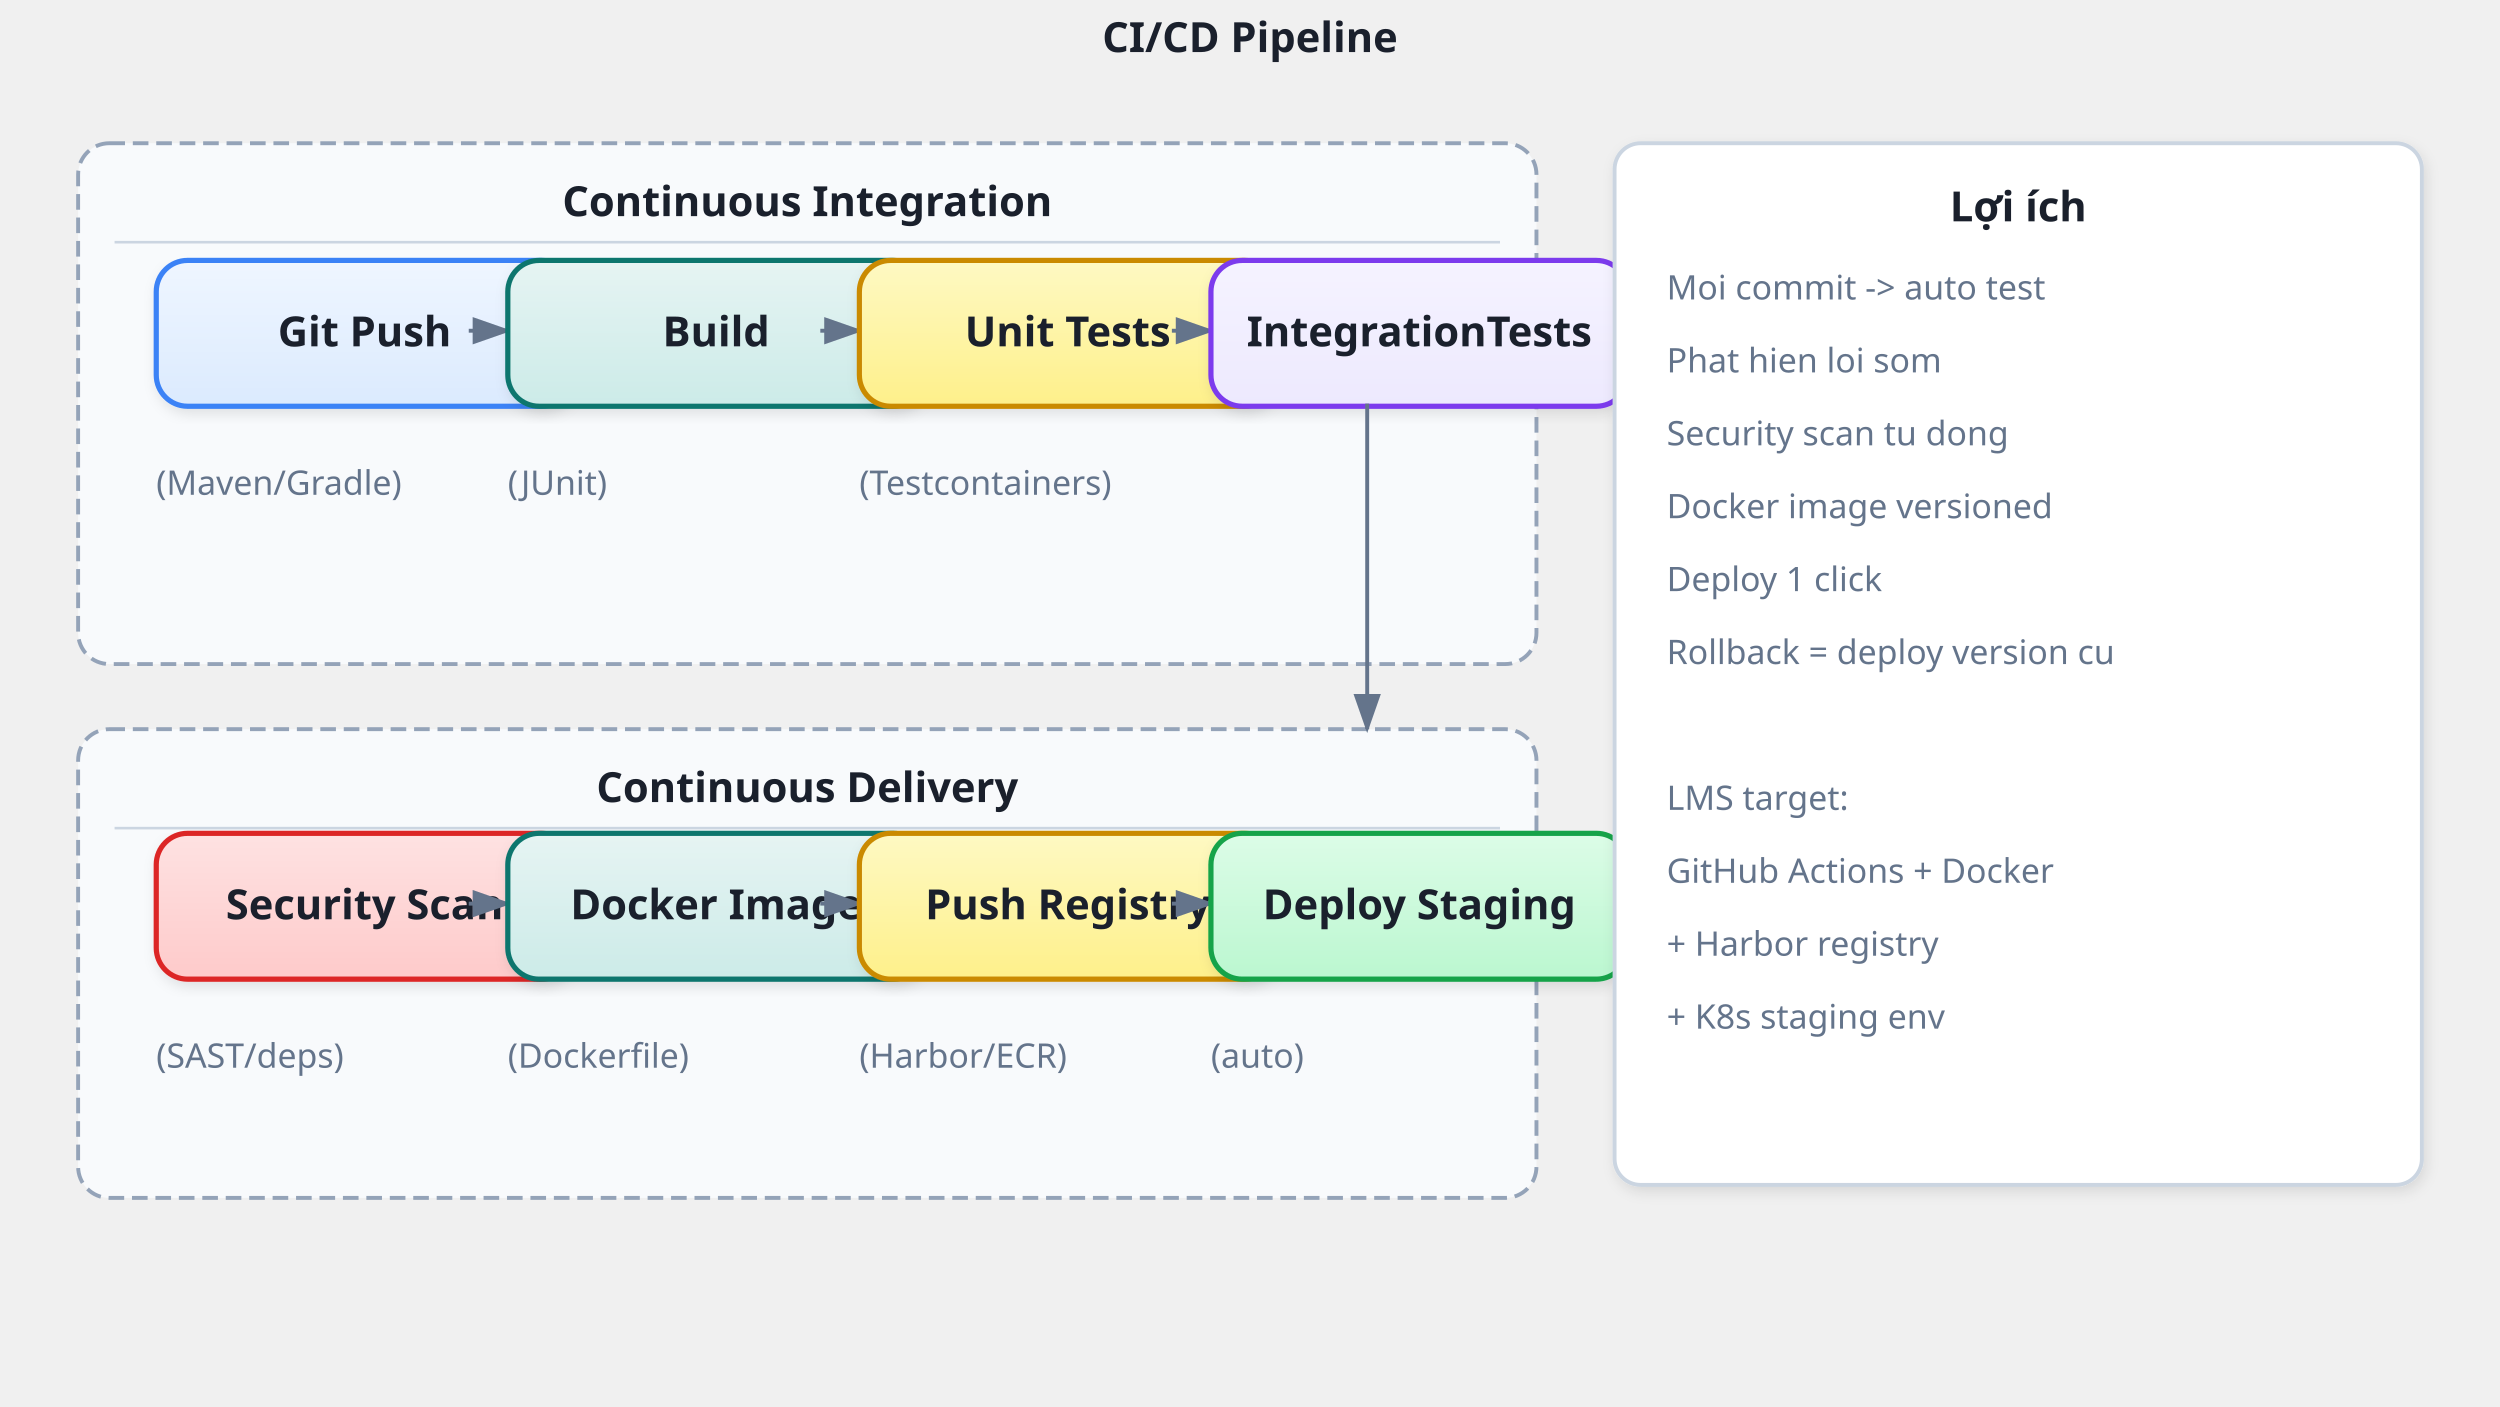
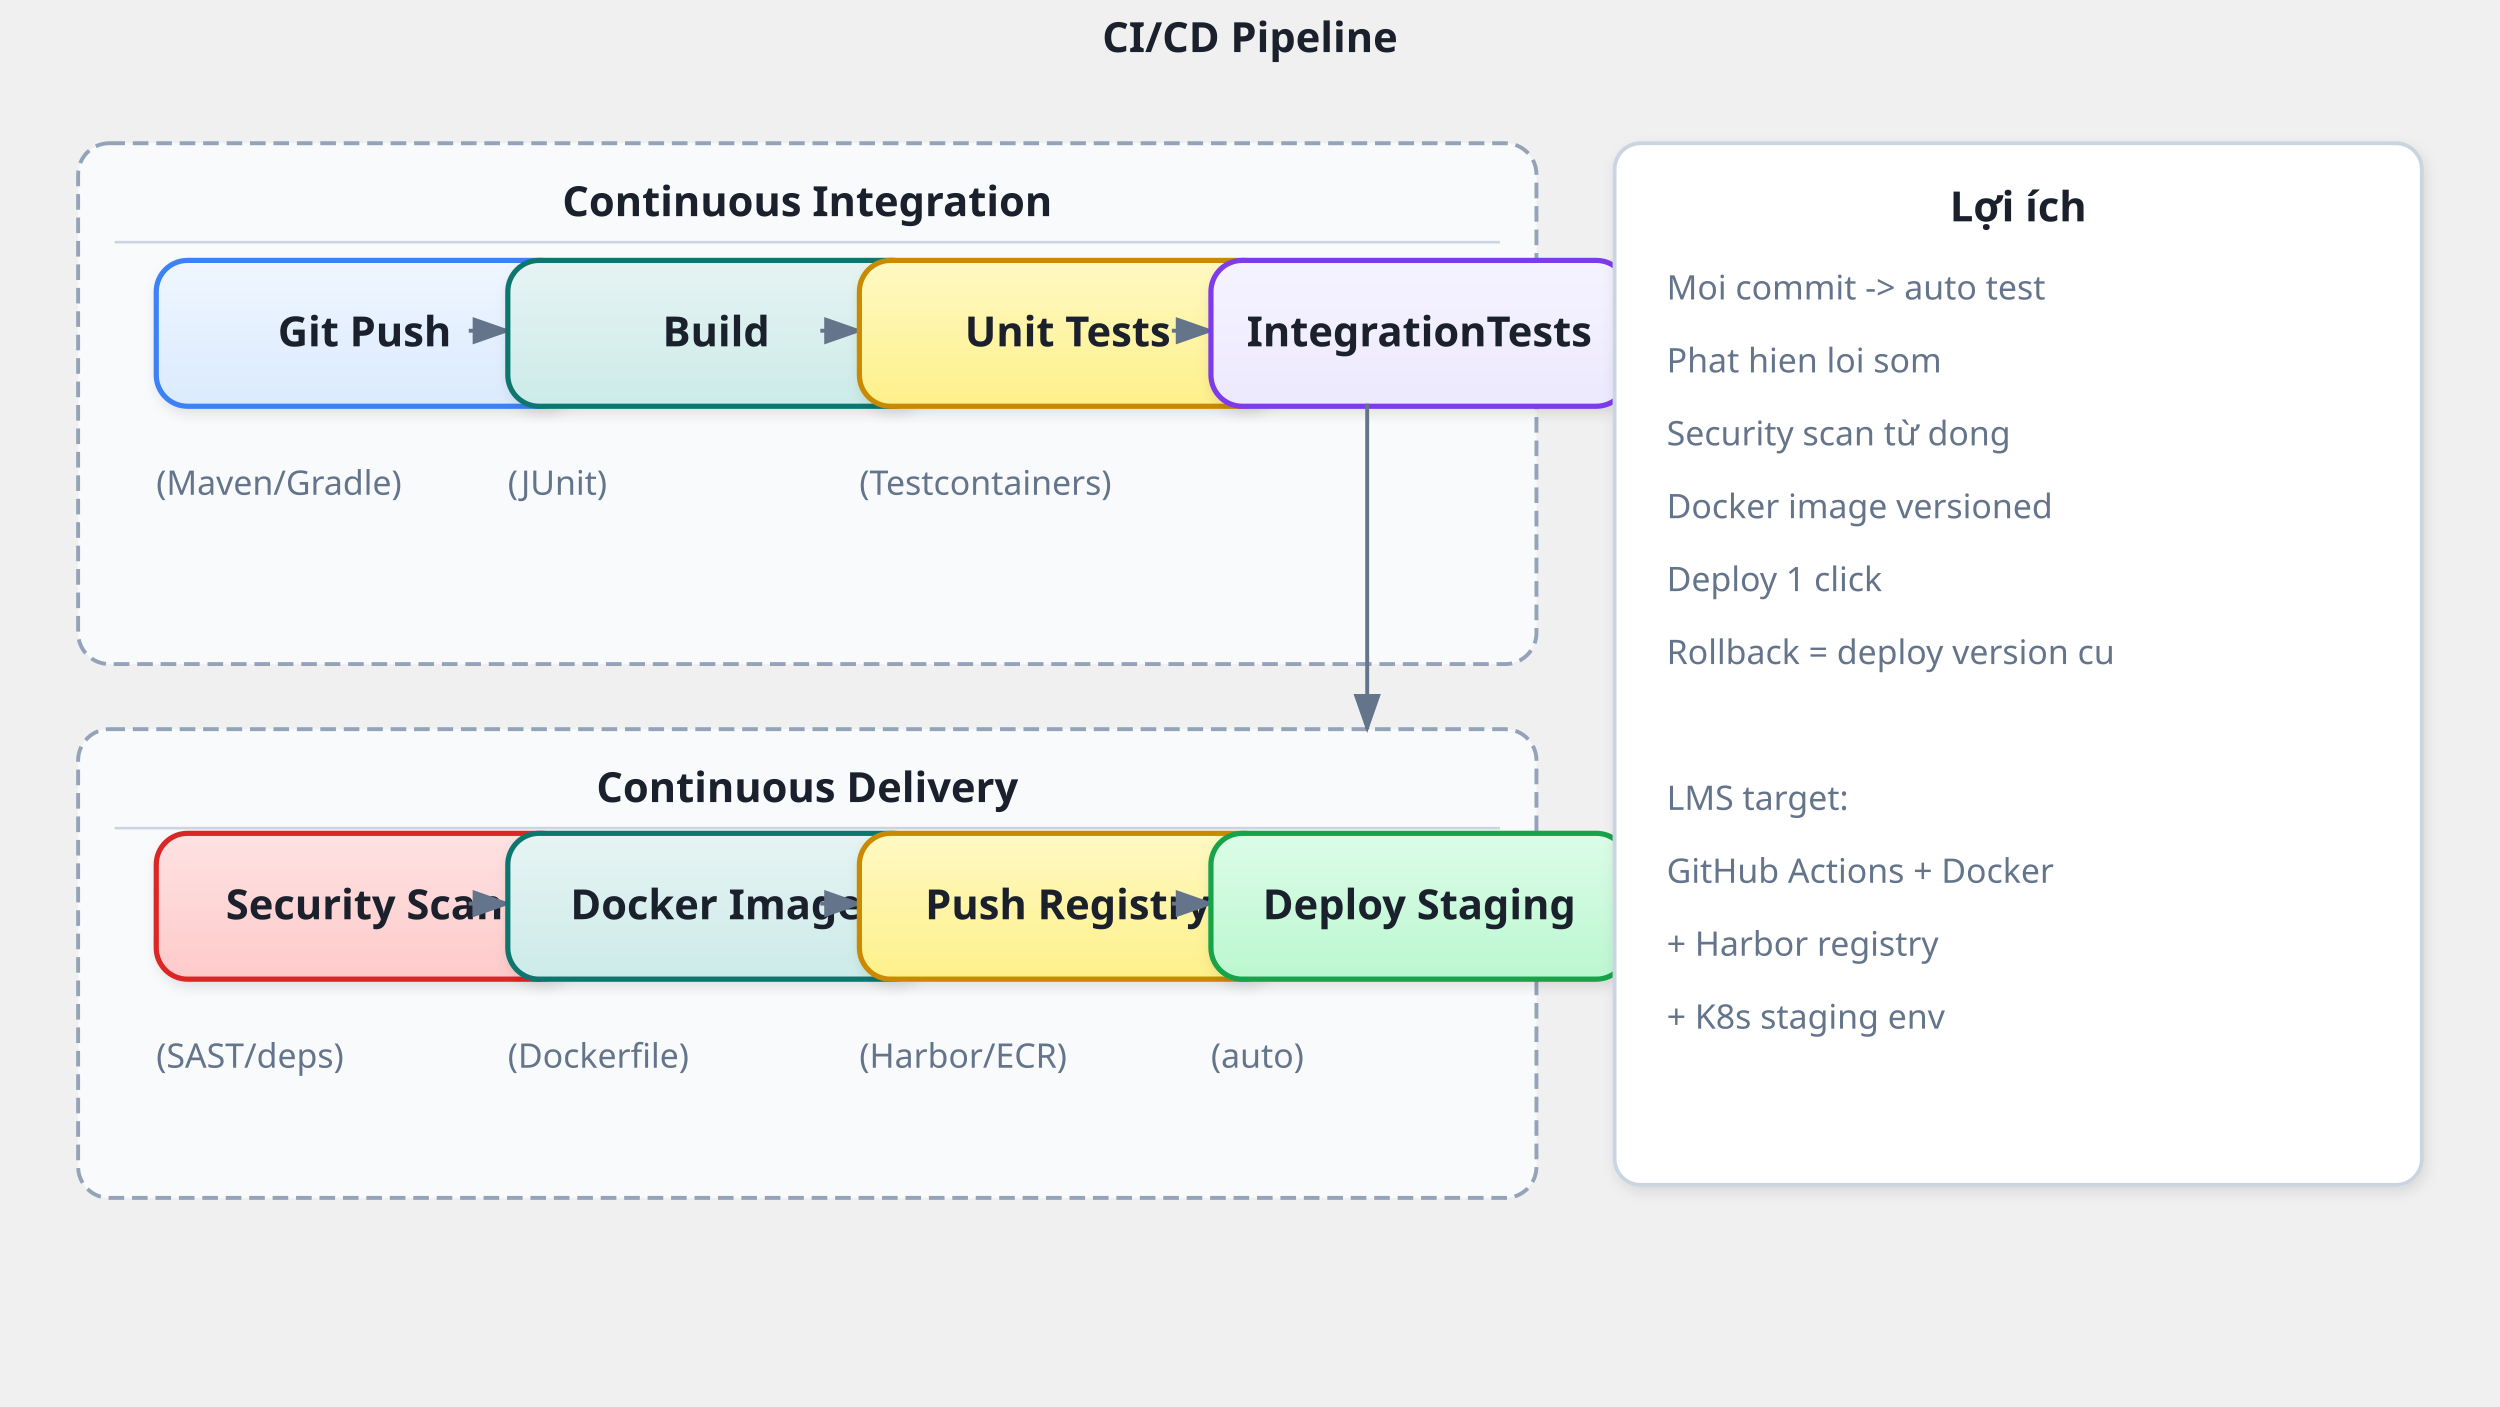
<svg xmlns="http://www.w3.org/2000/svg" viewBox="0 0 960 540" width="100%" height="100%">
  <defs>
    <marker id="arrowhead" markerWidth="10" markerHeight="7" refX="9" refY="3.5" orient="auto">
      <polygon points="0 0, 10 3.5, 0 7" fill="#64748b" />
    </marker>
    <marker id="arrowhead-danger" markerWidth="10" markerHeight="7" refX="9" refY="3.5" orient="auto">
      <polygon points="0 0, 10 3.5, 0 7" fill="#dc2626" />
    </marker>
    <filter id="shadow" x="-4%" y="-4%" width="108%" height="116%">
      <feDropShadow dx="1" dy="2" stdDeviation="2.5" flood-color="#0000001a" />
    </filter>
    <linearGradient id="grad-service" x1="0" y1="0" x2="0" y2="1">
      <stop offset="0%" stop-color="#e6f4f3" />
      <stop offset="100%" stop-color="#ccebe8" />
    </linearGradient>
    <linearGradient id="grad-storage" x1="0" y1="0" x2="0" y2="1">
      <stop offset="0%" stop-color="#dbeafe" />
      <stop offset="100%" stop-color="#bfdbfe" />
    </linearGradient>
    <linearGradient id="grad-event" x1="0" y1="0" x2="0" y2="1">
      <stop offset="0%" stop-color="#fef9c3" />
      <stop offset="100%" stop-color="#fef08a" />
    </linearGradient>
    <linearGradient id="grad-success" x1="0" y1="0" x2="0" y2="1">
      <stop offset="0%" stop-color="#dcfce7" />
      <stop offset="100%" stop-color="#bbf7d0" />
    </linearGradient>
    <linearGradient id="grad-danger" x1="0" y1="0" x2="0" y2="1">
      <stop offset="0%" stop-color="#fee2e2" />
      <stop offset="100%" stop-color="#fecaca" />
    </linearGradient>
    <linearGradient id="grad-warning" x1="0" y1="0" x2="0" y2="1">
      <stop offset="0%" stop-color="#fff7ed" />
      <stop offset="100%" stop-color="#ffedd5" />
    </linearGradient>
    <linearGradient id="grad-info" x1="0" y1="0" x2="0" y2="1">
      <stop offset="0%" stop-color="#eff6ff" />
      <stop offset="100%" stop-color="#dbeafe" />
    </linearGradient>
    <linearGradient id="grad-highlight" x1="0" y1="0" x2="0" y2="1">
      <stop offset="0%" stop-color="#f5f3ff" />
      <stop offset="100%" stop-color="#ede9fe" />
    </linearGradient>
    <linearGradient id="grad-legacy" x1="0" y1="0" x2="0" y2="1">
      <stop offset="0%" stop-color="#f3f4f6" />
      <stop offset="100%" stop-color="#e5e7eb" />
    </linearGradient>
  </defs>
  <style>
    text {
      font-family: 'Segoe UI', system-ui, -apple-system, sans-serif;
      font-size: 14px;
      fill: #1a202c;
    }
    .title { font-weight: 600; font-size: 16px; }
    .small { font-size: 12px; }
    .subtitle { font-size: 13px; fill: #64748b; }
    .mono { font-family: 'Consolas', 'DejaVu Sans Mono', monospace; font-size: 12px; }

    .cluster { fill: #f8fafc; stroke: #94a3b8; stroke-width: 1.5; stroke-dasharray: 6 3; }
    .service { fill: url(#grad-service); stroke: #0f766e; stroke-width: 2.0; filter: url(#shadow); }
    .storage { fill: url(#grad-storage); stroke: #2563eb; stroke-width: 2.0; filter: url(#shadow); }
    .event   { fill: url(#grad-event);   stroke: #ca8a04;   stroke-width: 2.0; filter: url(#shadow); }
    .success { fill: url(#grad-success); stroke: #16a34a; stroke-width: 2.0; filter: url(#shadow); }
    .danger  { fill: url(#grad-danger);  stroke: #dc2626;  stroke-width: 2.0; filter: url(#shadow); }
    .warning { fill: url(#grad-warning); stroke: #ea580c; stroke-width: 2.0; filter: url(#shadow); }
    .info    { fill: url(#grad-info);    stroke: #3b82f6;    stroke-width: 2.0; filter: url(#shadow); }
    .highlight { fill: url(#grad-highlight); stroke: #7c3aed; stroke-width: 2.0; filter: url(#shadow); }
    .legacy  { fill: url(#grad-legacy);  stroke: #9ca3af;  stroke-width: 1.5; filter: url(#shadow); }
    .note    { fill: #ffffff;    stroke: #cbd5e1;   stroke-width: 1.5; filter: url(#shadow); }
    .step    { fill: #ffffff;    stroke: #94a3b8;         stroke-width: 1.5; filter: url(#shadow); }

    .service-flat { fill: #e6f4f3; stroke: #0f766e; stroke-width: 1.5; }
    .storage-flat { fill: #dbeafe; stroke: #2563eb; stroke-width: 1.5; }
    .event-flat   { fill: #fef9c3;   stroke: #ca8a04;   stroke-width: 1.5; }

    .arrow {
      stroke: #64748b; stroke-width: 1.5; fill: none;
      marker-end: url(#arrowhead);
    }
    .arrow-dashed {
      stroke: #64748b; stroke-width: 1.5; fill: none;
      stroke-dasharray: 6 3; marker-end: url(#arrowhead);
    }
    .arrow-danger {
      stroke: #dc2626; stroke-width: 2.0; fill: none;
      marker-end: url(#arrowhead-danger);
    }
    .arrow-bg { fill: #ffffff; opacity: 0.92; }
    .lifeline {
      stroke: #94a3b8; stroke-width: 1.0;
      stroke-dasharray: 4 3; fill: none;
    }
    .separator {
      stroke: #cbd5e1; stroke-width: 1.0;
    }
  </style>
  <text x="480" y="20" text-anchor="middle" class="title">CI/CD Pipeline</text>
  <rect x="30" y="55" width="560" height="200" rx="12" class="cluster" />
  <text x="310.0" y="83" text-anchor="middle" class="title">Continuous Integration</text>
  <line x1="44" y1="93" x2="576" y2="93" class="separator" />
  <rect x="60" y="100" width="160" height="56" rx="12" class="info" />
  <text x="140.0" y="133.0" text-anchor="middle" class="title">Git Push</text>
  <path d="M 180 127 L 195 127" class="arrow" />
  <rect x="195" y="100" width="160" height="56" rx="12" class="service" />
  <text x="275.0" y="133.0" text-anchor="middle" class="title">Build</text>
  <path d="M 315 127 L 330 127" class="arrow" />
  <rect x="330" y="100" width="160" height="56" rx="12" class="event" />
  <text x="410.0" y="133.0" text-anchor="middle" class="title">Unit Tests</text>
  <path d="M 450 127 L 465 127" class="arrow" />
  <rect x="465" y="100" width="160" height="56" rx="12" class="highlight" />
  <text x="545.0" y="133.0" text-anchor="middle" class="title">Integration
Tests</text>
  <text x="60" y="190" class="subtitle">(Maven/Gradle)</text>
  <text x="195" y="190" class="subtitle">(JUnit)</text>
  <text x="330" y="190" class="subtitle">(Testcontainers)</text>
  <rect x="30" y="280" width="560" height="180" rx="12" class="cluster" />
  <text x="310.0" y="308" text-anchor="middle" class="title">Continuous Delivery</text>
  <line x1="44" y1="318" x2="576" y2="318" class="separator" />
  <rect x="60" y="320" width="160" height="56" rx="12" class="danger" />
  <text x="140.0" y="353.0" text-anchor="middle" class="title">Security Scan</text>
  <path d="M 180 347 L 195 347" class="arrow" />
  <rect x="195" y="320" width="160" height="56" rx="12" class="service" />
  <text x="275.0" y="353.0" text-anchor="middle" class="title">Docker Image</text>
  <path d="M 315 347 L 330 347" class="arrow" />
  <rect x="330" y="320" width="160" height="56" rx="12" class="event" />
  <text x="410.0" y="353.0" text-anchor="middle" class="title">Push Registry</text>
  <path d="M 450 347 L 465 347" class="arrow" />
  <rect x="465" y="320" width="160" height="56" rx="12" class="success" />
  <text x="545.0" y="353.0" text-anchor="middle" class="title">Deploy Staging</text>
  <text x="60" y="410" class="subtitle">(SAST/deps)</text>
  <text x="195" y="410" class="subtitle">(Dockerfile)</text>
  <text x="330" y="410" class="subtitle">(Harbor/ECR)</text>
  <text x="465" y="410" class="subtitle">(auto)</text>
  <path d="M 525 155 L 525 280" class="arrow" />
  <rect x="620" y="55" width="310" height="400" rx="10" class="note" />
  <text x="775" y="85" text-anchor="middle" class="title">Lợi ích</text>
  <text x="640" y="115" class="subtitle">Moi commit -&gt; auto test</text>
  <text x="640" y="143" class="subtitle">Phat hien loi som</text>
-   <text x="640" y="171" class="subtitle">Security scan tu dong</text>
+   <text x="640" y="171" class="subtitle">Security scan từ dong</text>
  <text x="640" y="199" class="subtitle">Docker image versioned</text>
  <text x="640" y="227" class="subtitle">Deploy 1 click</text>
  <text x="640" y="255" class="subtitle">Rollback = deploy version cu</text>
  <text x="640" y="283" class="subtitle" />
  <text x="640" y="311" class="subtitle">LMS target:</text>
  <text x="640" y="339" class="subtitle">GitHub Actions + Docker</text>
  <text x="640" y="367" class="subtitle">+ Harbor registry</text>
  <text x="640" y="395" class="subtitle">+ K8s staging env</text>
</svg>
